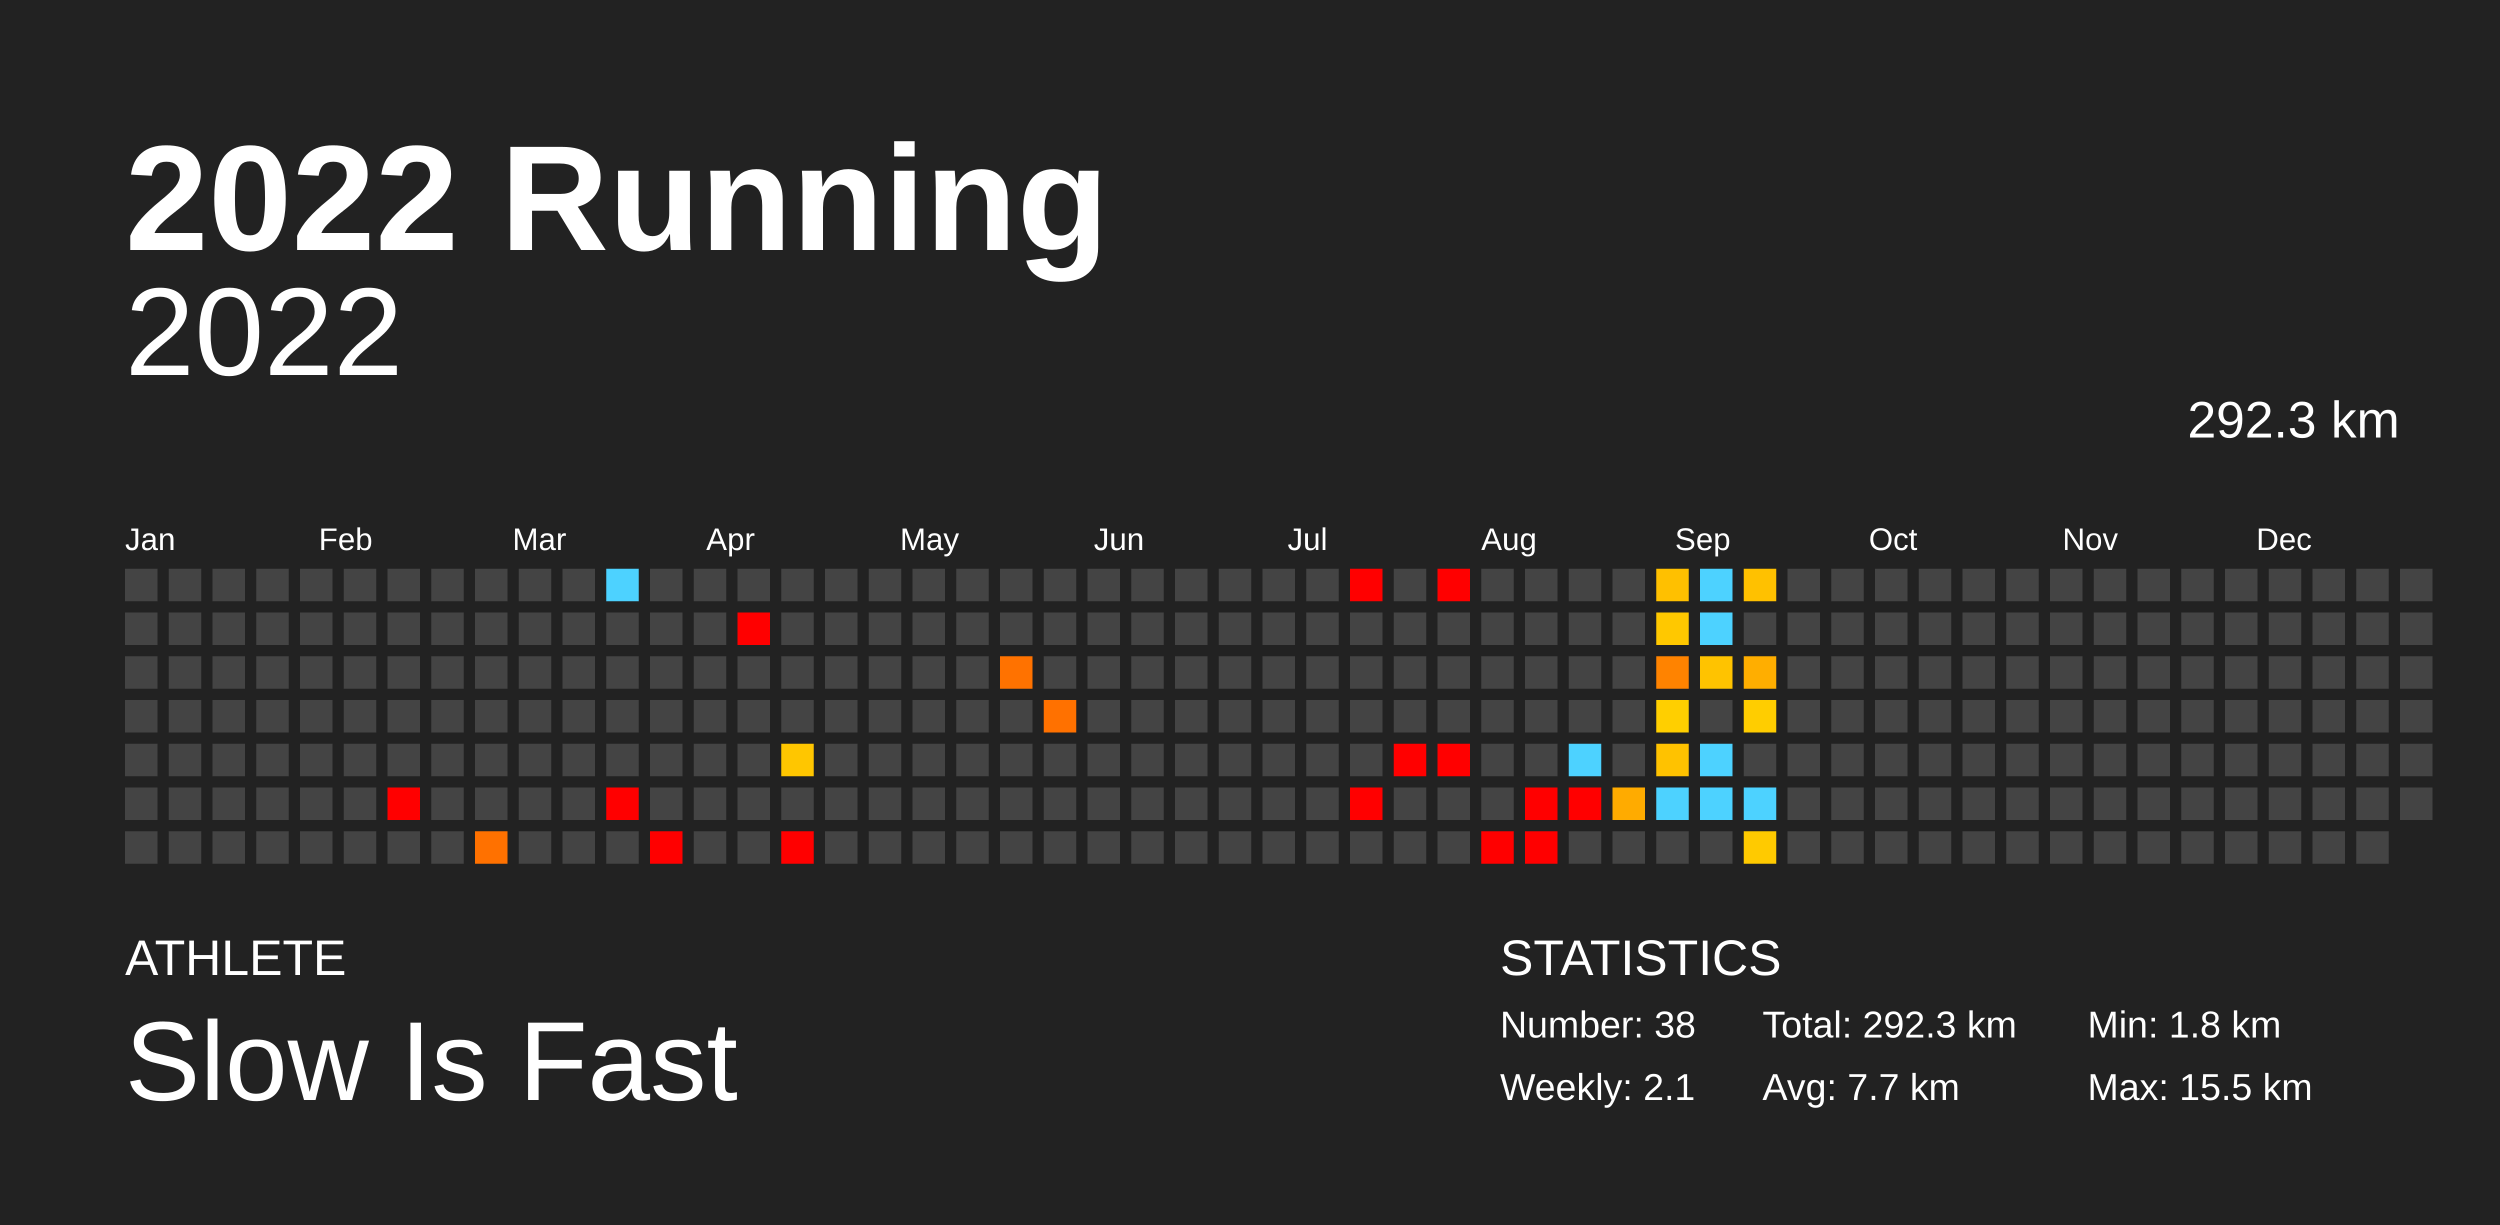
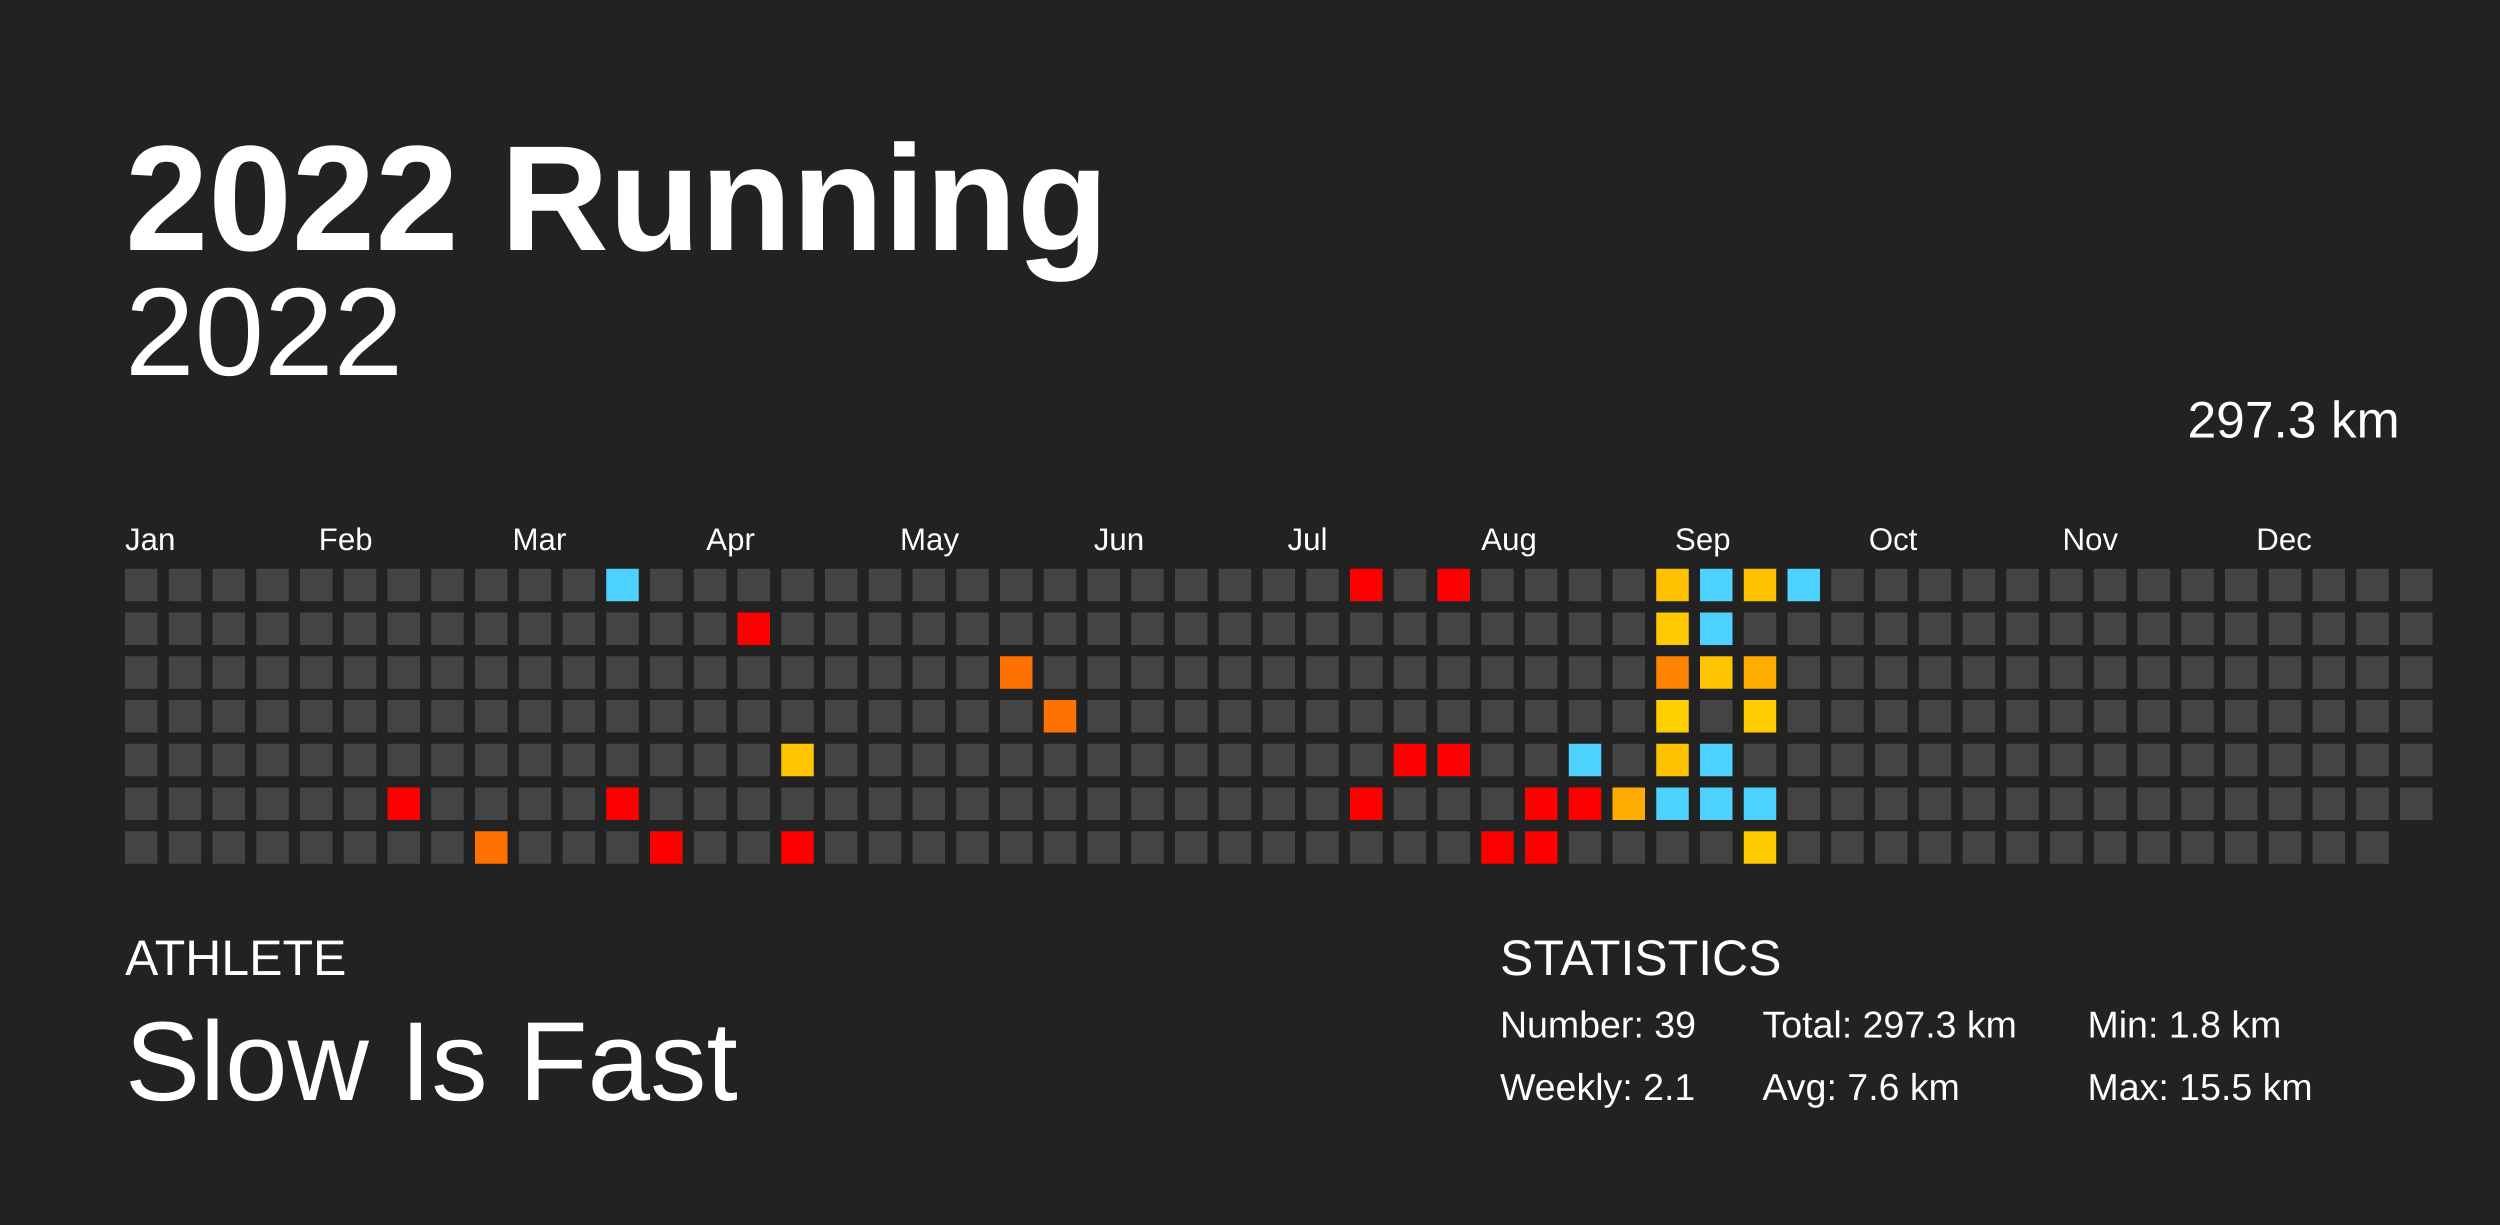
<svg xmlns="http://www.w3.org/2000/svg" baseProfile="full" height="98mm" version="1.1" viewBox="0,0,200,98" width="200mm">
  <defs />
  <rect fill="#222222" height="98" width="200" x="0" y="0" />
  <text fill="#FFFFFF" style="font-size:12px; font-family:Arial; font-weight:bold;" x="10" y="20">2022 Running</text>
  <text fill="#FFFFFF" style="font-size:4px; font-family:Arial" x="10" y="78">ATHLETE</text>
  <text fill="#FFFFFF" style="font-size:9px; font-family:Arial" x="10" y="88">Slow Is Fast</text>
  <text fill="#FFFFFF" style="font-size:4px; font-family:Arial" x="120" y="78">STATISTICS</text>
-   <text fill="#FFFFFF" style="font-size:3px; font-family:Arial" x="120" y="83">Number: 38</text>
+   <text fill="#FFFFFF" style="font-size:3px; font-family:Arial" x="120" y="83">Number: 39</text>
  <text fill="#FFFFFF" style="font-size:3px; font-family:Arial" x="120" y="88">Weekly: 2.1</text>
-   <text fill="#FFFFFF" style="font-size:3px; font-family:Arial" x="141" y="83">Total: 292.3 km</text>
-   <text fill="#FFFFFF" style="font-size:3px; font-family:Arial" x="141" y="88">Avg: 7.7 km</text>
+   <text fill="#FFFFFF" style="font-size:3px; font-family:Arial" x="141" y="83">Total: 297.3 km</text>
+   <text fill="#FFFFFF" style="font-size:3px; font-family:Arial" x="141" y="88">Avg: 7.6 km</text>
  <text fill="#FFFFFF" style="font-size:3px; font-family:Arial" x="167" y="83">Min: 1.8 km</text>
  <text fill="#FFFFFF" style="font-size:3px; font-family:Arial" x="167" y="88">Max: 15.5 km</text>
  <text alignment-baseline="hanging" fill="#FFFFFF" style="font-size:10.0px; font-family:Arial;" x="10" y="30">2022</text>
-   <text alignment-baseline="hanging" fill="#FFFFFF" style="font-size:4.125px; font-family:Arial;" x="175" y="35">292.3 km</text>
+   <text alignment-baseline="hanging" fill="#FFFFFF" style="font-size:4.125px; font-family:Arial;" x="175" y="35">297.3 km</text>
  <text fill="#FFFFFF" style="font-size:2.5px; font-family:Arial" x="10.0" y="44">Jan</text>
  <text fill="#FFFFFF" style="font-size:2.5px; font-family:Arial" x="25.5" y="44">Feb</text>
  <text fill="#FFFFFF" style="font-size:2.5px; font-family:Arial" x="41.0" y="44">Mar</text>
  <text fill="#FFFFFF" style="font-size:2.5px; font-family:Arial" x="56.5" y="44">Apr</text>
  <text fill="#FFFFFF" style="font-size:2.5px; font-family:Arial" x="72.0" y="44">May</text>
  <text fill="#FFFFFF" style="font-size:2.5px; font-family:Arial" x="87.5" y="44">Jun</text>
  <text fill="#FFFFFF" style="font-size:2.5px; font-family:Arial" x="103.0" y="44">Jul</text>
  <text fill="#FFFFFF" style="font-size:2.5px; font-family:Arial" x="118.5" y="44">Aug</text>
  <text fill="#FFFFFF" style="font-size:2.5px; font-family:Arial" x="134.0" y="44">Sep</text>
  <text fill="#FFFFFF" style="font-size:2.5px; font-family:Arial" x="149.5" y="44">Oct</text>
  <text fill="#FFFFFF" style="font-size:2.5px; font-family:Arial" x="165.0" y="44">Nov</text>
  <text fill="#FFFFFF" style="font-size:2.5px; font-family:Arial" x="180.5" y="44">Dec</text>
  <rect fill="#444444" height="2.6" width="2.6" x="10.0" y="45.5" />
  <rect fill="#444444" height="2.6" width="2.6" x="10.0" y="49.0" />
  <rect fill="#444444" height="2.6" width="2.6" x="10.0" y="52.5" />
  <rect fill="#444444" height="2.6" width="2.6" x="10.0" y="56.0" />
  <rect fill="#444444" height="2.6" width="2.6" x="10.0" y="59.5" />
  <rect fill="#444444" height="2.6" width="2.6" x="10.0" y="63.0" />
  <rect fill="#444444" height="2.6" width="2.6" x="10.0" y="66.5" />
  <rect fill="#444444" height="2.6" width="2.6" x="13.5" y="45.5" />
  <rect fill="#444444" height="2.6" width="2.6" x="13.5" y="49.0" />
  <rect fill="#444444" height="2.6" width="2.6" x="13.5" y="52.5" />
  <rect fill="#444444" height="2.6" width="2.6" x="13.5" y="56.0" />
  <rect fill="#444444" height="2.6" width="2.6" x="13.5" y="59.5" />
  <rect fill="#444444" height="2.6" width="2.6" x="13.5" y="63.0" />
  <rect fill="#444444" height="2.6" width="2.6" x="13.5" y="66.5" />
  <rect fill="#444444" height="2.6" width="2.6" x="17.0" y="45.5" />
  <rect fill="#444444" height="2.6" width="2.6" x="17.0" y="49.0" />
  <rect fill="#444444" height="2.6" width="2.6" x="17.0" y="52.5" />
  <rect fill="#444444" height="2.6" width="2.6" x="17.0" y="56.0" />
  <rect fill="#444444" height="2.6" width="2.6" x="17.0" y="59.5" />
  <rect fill="#444444" height="2.6" width="2.6" x="17.0" y="63.0" />
  <rect fill="#444444" height="2.6" width="2.6" x="17.0" y="66.5" />
  <rect fill="#444444" height="2.6" width="2.6" x="20.5" y="45.5" />
  <rect fill="#444444" height="2.6" width="2.6" x="20.5" y="49.0" />
  <rect fill="#444444" height="2.6" width="2.6" x="20.5" y="52.5" />
  <rect fill="#444444" height="2.6" width="2.6" x="20.5" y="56.0" />
  <rect fill="#444444" height="2.6" width="2.6" x="20.5" y="59.5" />
  <rect fill="#444444" height="2.6" width="2.6" x="20.5" y="63.0" />
  <rect fill="#444444" height="2.6" width="2.6" x="20.5" y="66.5" />
  <rect fill="#444444" height="2.6" width="2.6" x="24.0" y="45.5" />
  <rect fill="#444444" height="2.6" width="2.6" x="24.0" y="49.0" />
  <rect fill="#444444" height="2.6" width="2.6" x="24.0" y="52.5" />
  <rect fill="#444444" height="2.6" width="2.6" x="24.0" y="56.0" />
  <rect fill="#444444" height="2.6" width="2.6" x="24.0" y="59.5" />
  <rect fill="#444444" height="2.6" width="2.6" x="24.0" y="63.0" />
  <rect fill="#444444" height="2.6" width="2.6" x="24.0" y="66.5" />
  <rect fill="#444444" height="2.6" width="2.6" x="27.5" y="45.5" />
  <rect fill="#444444" height="2.6" width="2.6" x="27.5" y="49.0" />
  <rect fill="#444444" height="2.6" width="2.6" x="27.5" y="52.5" />
  <rect fill="#444444" height="2.6" width="2.6" x="27.5" y="56.0" />
  <rect fill="#444444" height="2.6" width="2.6" x="27.5" y="59.5" />
  <rect fill="#444444" height="2.6" width="2.6" x="27.5" y="63.0" />
  <rect fill="#444444" height="2.6" width="2.6" x="27.5" y="66.5" />
  <rect fill="#444444" height="2.6" width="2.6" x="31.0" y="45.5" />
  <rect fill="#444444" height="2.6" width="2.6" x="31.0" y="49.0" />
  <rect fill="#444444" height="2.6" width="2.6" x="31.0" y="52.5" />
  <rect fill="#444444" height="2.6" width="2.6" x="31.0" y="56.0" />
  <rect fill="#444444" height="2.6" width="2.6" x="31.0" y="59.5" />
  <rect fill="red" height="2.6" width="2.6" x="31.0" y="63.0" />
  <rect fill="#444444" height="2.6" width="2.6" x="31.0" y="66.5" />
  <rect fill="#444444" height="2.6" width="2.6" x="34.5" y="45.5" />
  <rect fill="#444444" height="2.6" width="2.6" x="34.5" y="49.0" />
  <rect fill="#444444" height="2.6" width="2.6" x="34.5" y="52.5" />
  <rect fill="#444444" height="2.6" width="2.6" x="34.5" y="56.0" />
  <rect fill="#444444" height="2.6" width="2.6" x="34.5" y="59.5" />
  <rect fill="#444444" height="2.6" width="2.6" x="34.5" y="63.0" />
  <rect fill="#444444" height="2.6" width="2.6" x="34.5" y="66.5" />
  <rect fill="#444444" height="2.6" width="2.6" x="38.0" y="45.5" />
  <rect fill="#444444" height="2.6" width="2.6" x="38.0" y="49.0" />
  <rect fill="#444444" height="2.6" width="2.6" x="38.0" y="52.5" />
  <rect fill="#444444" height="2.6" width="2.6" x="38.0" y="56.0" />
  <rect fill="#444444" height="2.6" width="2.6" x="38.0" y="59.5" />
  <rect fill="#444444" height="2.6" width="2.6" x="38.0" y="63.0" />
  <rect fill="#ff7100" height="2.6" width="2.6" x="38.0" y="66.5" />
  <rect fill="#444444" height="2.6" width="2.6" x="41.5" y="45.5" />
  <rect fill="#444444" height="2.6" width="2.6" x="41.5" y="49.0" />
  <rect fill="#444444" height="2.6" width="2.6" x="41.5" y="52.5" />
  <rect fill="#444444" height="2.6" width="2.6" x="41.5" y="56.0" />
  <rect fill="#444444" height="2.6" width="2.6" x="41.5" y="59.5" />
  <rect fill="#444444" height="2.6" width="2.6" x="41.5" y="63.0" />
  <rect fill="#444444" height="2.6" width="2.6" x="41.5" y="66.5" />
  <rect fill="#444444" height="2.6" width="2.6" x="45.0" y="45.5" />
  <rect fill="#444444" height="2.6" width="2.6" x="45.0" y="49.0" />
  <rect fill="#444444" height="2.6" width="2.6" x="45.0" y="52.5" />
  <rect fill="#444444" height="2.6" width="2.6" x="45.0" y="56.0" />
  <rect fill="#444444" height="2.6" width="2.6" x="45.0" y="59.5" />
  <rect fill="#444444" height="2.6" width="2.6" x="45.0" y="63.0" />
  <rect fill="#444444" height="2.6" width="2.6" x="45.0" y="66.5" />
  <rect fill="#4dd2ff" height="2.6" width="2.6" x="48.5" y="45.5" />
  <rect fill="#444444" height="2.6" width="2.6" x="48.5" y="49.0" />
  <rect fill="#444444" height="2.6" width="2.6" x="48.5" y="52.5" />
  <rect fill="#444444" height="2.6" width="2.6" x="48.5" y="56.0" />
  <rect fill="#444444" height="2.6" width="2.6" x="48.5" y="59.5" />
  <rect fill="red" height="2.6" width="2.6" x="48.5" y="63.0" />
  <rect fill="#444444" height="2.6" width="2.6" x="48.5" y="66.5" />
  <rect fill="#444444" height="2.6" width="2.6" x="52.0" y="45.5" />
  <rect fill="#444444" height="2.6" width="2.6" x="52.0" y="49.0" />
  <rect fill="#444444" height="2.6" width="2.6" x="52.0" y="52.5" />
  <rect fill="#444444" height="2.6" width="2.6" x="52.0" y="56.0" />
  <rect fill="#444444" height="2.6" width="2.6" x="52.0" y="59.5" />
  <rect fill="#444444" height="2.6" width="2.6" x="52.0" y="63.0" />
  <rect fill="red" height="2.6" width="2.6" x="52.0" y="66.5" />
  <rect fill="#444444" height="2.6" width="2.6" x="55.5" y="45.5" />
  <rect fill="#444444" height="2.6" width="2.6" x="55.5" y="49.0" />
  <rect fill="#444444" height="2.6" width="2.6" x="55.5" y="52.5" />
  <rect fill="#444444" height="2.6" width="2.6" x="55.5" y="56.0" />
  <rect fill="#444444" height="2.6" width="2.6" x="55.5" y="59.5" />
  <rect fill="#444444" height="2.6" width="2.6" x="55.5" y="63.0" />
  <rect fill="#444444" height="2.6" width="2.6" x="55.5" y="66.5" />
  <rect fill="#444444" height="2.6" width="2.6" x="59.0" y="45.5" />
  <rect fill="red" height="2.6" width="2.6" x="59.0" y="49.0" />
  <rect fill="#444444" height="2.6" width="2.6" x="59.0" y="52.5" />
  <rect fill="#444444" height="2.6" width="2.6" x="59.0" y="56.0" />
  <rect fill="#444444" height="2.6" width="2.6" x="59.0" y="59.5" />
  <rect fill="#444444" height="2.6" width="2.6" x="59.0" y="63.0" />
  <rect fill="#444444" height="2.6" width="2.6" x="59.0" y="66.5" />
  <rect fill="#444444" height="2.6" width="2.6" x="62.5" y="45.5" />
  <rect fill="#444444" height="2.6" width="2.6" x="62.5" y="49.0" />
  <rect fill="#444444" height="2.6" width="2.6" x="62.5" y="52.5" />
  <rect fill="#444444" height="2.6" width="2.6" x="62.5" y="56.0" />
  <rect fill="#ffc600" height="2.6" width="2.6" x="62.5" y="59.5" />
  <rect fill="#444444" height="2.6" width="2.6" x="62.5" y="63.0" />
  <rect fill="red" height="2.6" width="2.6" x="62.5" y="66.5" />
  <rect fill="#444444" height="2.6" width="2.6" x="66.0" y="45.5" />
  <rect fill="#444444" height="2.6" width="2.6" x="66.0" y="49.0" />
  <rect fill="#444444" height="2.6" width="2.6" x="66.0" y="52.5" />
  <rect fill="#444444" height="2.6" width="2.6" x="66.0" y="56.0" />
  <rect fill="#444444" height="2.6" width="2.6" x="66.0" y="59.5" />
  <rect fill="#444444" height="2.6" width="2.6" x="66.0" y="63.0" />
  <rect fill="#444444" height="2.6" width="2.6" x="66.0" y="66.5" />
  <rect fill="#444444" height="2.6" width="2.6" x="69.5" y="45.5" />
  <rect fill="#444444" height="2.6" width="2.6" x="69.5" y="49.0" />
  <rect fill="#444444" height="2.6" width="2.6" x="69.5" y="52.5" />
  <rect fill="#444444" height="2.6" width="2.6" x="69.5" y="56.0" />
  <rect fill="#444444" height="2.6" width="2.6" x="69.5" y="59.5" />
  <rect fill="#444444" height="2.6" width="2.6" x="69.5" y="63.0" />
  <rect fill="#444444" height="2.6" width="2.6" x="69.5" y="66.5" />
  <rect fill="#444444" height="2.6" width="2.6" x="73.0" y="45.5" />
  <rect fill="#444444" height="2.6" width="2.6" x="73.0" y="49.0" />
  <rect fill="#444444" height="2.6" width="2.6" x="73.0" y="52.5" />
  <rect fill="#444444" height="2.6" width="2.6" x="73.0" y="56.0" />
  <rect fill="#444444" height="2.6" width="2.6" x="73.0" y="59.5" />
  <rect fill="#444444" height="2.6" width="2.6" x="73.0" y="63.0" />
  <rect fill="#444444" height="2.6" width="2.6" x="73.0" y="66.5" />
  <rect fill="#444444" height="2.6" width="2.6" x="76.5" y="45.5" />
  <rect fill="#444444" height="2.6" width="2.6" x="76.5" y="49.0" />
  <rect fill="#444444" height="2.6" width="2.6" x="76.5" y="52.5" />
  <rect fill="#444444" height="2.6" width="2.6" x="76.5" y="56.0" />
  <rect fill="#444444" height="2.6" width="2.6" x="76.5" y="59.5" />
  <rect fill="#444444" height="2.6" width="2.6" x="76.5" y="63.0" />
  <rect fill="#444444" height="2.6" width="2.6" x="76.5" y="66.5" />
  <rect fill="#444444" height="2.6" width="2.6" x="80.0" y="45.5" />
  <rect fill="#444444" height="2.6" width="2.6" x="80.0" y="49.0" />
  <rect fill="#ff7200" height="2.6" width="2.6" x="80.0" y="52.5" />
  <rect fill="#444444" height="2.6" width="2.6" x="80.0" y="56.0" />
  <rect fill="#444444" height="2.6" width="2.6" x="80.0" y="59.5" />
  <rect fill="#444444" height="2.6" width="2.6" x="80.0" y="63.0" />
  <rect fill="#444444" height="2.6" width="2.6" x="80.0" y="66.5" />
  <rect fill="#444444" height="2.6" width="2.6" x="83.5" y="45.5" />
  <rect fill="#444444" height="2.6" width="2.6" x="83.5" y="49.0" />
  <rect fill="#444444" height="2.6" width="2.6" x="83.5" y="52.5" />
  <rect fill="#ff7100" height="2.6" width="2.6" x="83.5" y="56.0" />
  <rect fill="#444444" height="2.6" width="2.6" x="83.5" y="59.5" />
  <rect fill="#444444" height="2.6" width="2.6" x="83.5" y="63.0" />
  <rect fill="#444444" height="2.6" width="2.6" x="83.5" y="66.5" />
  <rect fill="#444444" height="2.6" width="2.6" x="87.0" y="45.5" />
  <rect fill="#444444" height="2.6" width="2.6" x="87.0" y="49.0" />
  <rect fill="#444444" height="2.6" width="2.6" x="87.0" y="52.5" />
  <rect fill="#444444" height="2.6" width="2.6" x="87.0" y="56.0" />
  <rect fill="#444444" height="2.6" width="2.6" x="87.0" y="59.5" />
  <rect fill="#444444" height="2.6" width="2.6" x="87.0" y="63.0" />
  <rect fill="#444444" height="2.6" width="2.6" x="87.0" y="66.5" />
  <rect fill="#444444" height="2.6" width="2.6" x="90.5" y="45.5" />
  <rect fill="#444444" height="2.6" width="2.6" x="90.5" y="49.0" />
  <rect fill="#444444" height="2.6" width="2.6" x="90.5" y="52.5" />
  <rect fill="#444444" height="2.6" width="2.6" x="90.5" y="56.0" />
  <rect fill="#444444" height="2.6" width="2.6" x="90.5" y="59.5" />
  <rect fill="#444444" height="2.6" width="2.6" x="90.5" y="63.0" />
  <rect fill="#444444" height="2.6" width="2.6" x="90.5" y="66.5" />
  <rect fill="#444444" height="2.6" width="2.6" x="94.0" y="45.5" />
  <rect fill="#444444" height="2.6" width="2.6" x="94.0" y="49.0" />
  <rect fill="#444444" height="2.6" width="2.6" x="94.0" y="52.5" />
  <rect fill="#444444" height="2.6" width="2.6" x="94.0" y="56.0" />
  <rect fill="#444444" height="2.6" width="2.6" x="94.0" y="59.5" />
  <rect fill="#444444" height="2.6" width="2.6" x="94.0" y="63.0" />
  <rect fill="#444444" height="2.6" width="2.6" x="94.0" y="66.5" />
  <rect fill="#444444" height="2.6" width="2.6" x="97.5" y="45.5" />
  <rect fill="#444444" height="2.6" width="2.6" x="97.5" y="49.0" />
  <rect fill="#444444" height="2.6" width="2.6" x="97.5" y="52.5" />
  <rect fill="#444444" height="2.6" width="2.6" x="97.5" y="56.0" />
  <rect fill="#444444" height="2.6" width="2.6" x="97.5" y="59.5" />
  <rect fill="#444444" height="2.6" width="2.6" x="97.5" y="63.0" />
  <rect fill="#444444" height="2.6" width="2.6" x="97.5" y="66.5" />
  <rect fill="#444444" height="2.6" width="2.6" x="101.0" y="45.5" />
  <rect fill="#444444" height="2.6" width="2.6" x="101.0" y="49.0" />
  <rect fill="#444444" height="2.6" width="2.6" x="101.0" y="52.5" />
  <rect fill="#444444" height="2.6" width="2.6" x="101.0" y="56.0" />
  <rect fill="#444444" height="2.6" width="2.6" x="101.0" y="59.5" />
  <rect fill="#444444" height="2.6" width="2.6" x="101.0" y="63.0" />
  <rect fill="#444444" height="2.6" width="2.6" x="101.0" y="66.5" />
  <rect fill="#444444" height="2.6" width="2.6" x="104.5" y="45.5" />
  <rect fill="#444444" height="2.6" width="2.6" x="104.5" y="49.0" />
  <rect fill="#444444" height="2.6" width="2.6" x="104.5" y="52.5" />
  <rect fill="#444444" height="2.6" width="2.6" x="104.5" y="56.0" />
  <rect fill="#444444" height="2.6" width="2.6" x="104.5" y="59.5" />
  <rect fill="#444444" height="2.6" width="2.6" x="104.5" y="63.0" />
  <rect fill="#444444" height="2.6" width="2.6" x="104.5" y="66.5" />
  <rect fill="red" height="2.6" width="2.6" x="108.0" y="45.5" />
  <rect fill="#444444" height="2.6" width="2.6" x="108.0" y="49.0" />
  <rect fill="#444444" height="2.6" width="2.6" x="108.0" y="52.5" />
  <rect fill="#444444" height="2.6" width="2.6" x="108.0" y="56.0" />
  <rect fill="#444444" height="2.6" width="2.6" x="108.0" y="59.5" />
  <rect fill="red" height="2.6" width="2.6" x="108.0" y="63.0" />
  <rect fill="#444444" height="2.6" width="2.6" x="108.0" y="66.5" />
  <rect fill="#444444" height="2.6" width="2.6" x="111.5" y="45.5" />
  <rect fill="#444444" height="2.6" width="2.6" x="111.5" y="49.0" />
  <rect fill="#444444" height="2.6" width="2.6" x="111.5" y="52.5" />
  <rect fill="#444444" height="2.6" width="2.6" x="111.5" y="56.0" />
  <rect fill="red" height="2.6" width="2.6" x="111.5" y="59.5" />
  <rect fill="#444444" height="2.6" width="2.6" x="111.5" y="63.0" />
  <rect fill="#444444" height="2.6" width="2.6" x="111.5" y="66.5" />
  <rect fill="red" height="2.6" width="2.6" x="115.0" y="45.5" />
  <rect fill="#444444" height="2.6" width="2.6" x="115.0" y="49.0" />
  <rect fill="#444444" height="2.6" width="2.6" x="115.0" y="52.5" />
  <rect fill="#444444" height="2.6" width="2.6" x="115.0" y="56.0" />
  <rect fill="red" height="2.6" width="2.6" x="115.0" y="59.5" />
  <rect fill="#444444" height="2.6" width="2.6" x="115.0" y="63.0" />
  <rect fill="#444444" height="2.6" width="2.6" x="115.0" y="66.5" />
  <rect fill="#444444" height="2.6" width="2.6" x="118.5" y="45.5" />
  <rect fill="#444444" height="2.6" width="2.6" x="118.5" y="49.0" />
  <rect fill="#444444" height="2.6" width="2.6" x="118.5" y="52.5" />
  <rect fill="#444444" height="2.6" width="2.6" x="118.5" y="56.0" />
  <rect fill="#444444" height="2.6" width="2.6" x="118.5" y="59.5" />
  <rect fill="#444444" height="2.6" width="2.6" x="118.5" y="63.0" />
  <rect fill="red" height="2.6" width="2.6" x="118.5" y="66.5" />
  <rect fill="#444444" height="2.6" width="2.6" x="122.0" y="45.5" />
  <rect fill="#444444" height="2.6" width="2.6" x="122.0" y="49.0" />
  <rect fill="#444444" height="2.6" width="2.6" x="122.0" y="52.5" />
  <rect fill="#444444" height="2.6" width="2.6" x="122.0" y="56.0" />
  <rect fill="#444444" height="2.6" width="2.6" x="122.0" y="59.5" />
  <rect fill="red" height="2.6" width="2.6" x="122.0" y="63.0" />
  <rect fill="red" height="2.6" width="2.6" x="122.0" y="66.5" />
  <rect fill="#444444" height="2.6" width="2.6" x="125.5" y="45.5" />
  <rect fill="#444444" height="2.6" width="2.6" x="125.5" y="49.0" />
  <rect fill="#444444" height="2.6" width="2.6" x="125.5" y="52.5" />
  <rect fill="#444444" height="2.6" width="2.6" x="125.5" y="56.0" />
  <rect fill="#4dd2ff" height="2.6" width="2.6" x="125.5" y="59.5" />
  <rect fill="red" height="2.6" width="2.6" x="125.5" y="63.0" />
  <rect fill="#444444" height="2.6" width="2.6" x="125.5" y="66.5" />
  <rect fill="#444444" height="2.6" width="2.6" x="129.0" y="45.5" />
  <rect fill="#444444" height="2.6" width="2.6" x="129.0" y="49.0" />
  <rect fill="#444444" height="2.6" width="2.6" x="129.0" y="52.5" />
  <rect fill="#444444" height="2.6" width="2.6" x="129.0" y="56.0" />
  <rect fill="#444444" height="2.6" width="2.6" x="129.0" y="59.5" />
  <rect fill="#ffab00" height="2.6" width="2.6" x="129.0" y="63.0" />
  <rect fill="#444444" height="2.6" width="2.6" x="129.0" y="66.5" />
  <rect fill="#ffc000" height="2.6" width="2.6" x="132.5" y="45.5" />
  <rect fill="#ffc800" height="2.6" width="2.6" x="132.5" y="49.0" />
  <rect fill="#ff8300" height="2.6" width="2.6" x="132.5" y="52.5" />
  <rect fill="#ffcf00" height="2.6" width="2.6" x="132.5" y="56.0" />
  <rect fill="#ffc200" height="2.6" width="2.6" x="132.5" y="59.5" />
  <rect fill="#4dd2ff" height="2.6" width="2.6" x="132.5" y="63.0" />
  <rect fill="#444444" height="2.6" width="2.6" x="132.5" y="66.5" />
  <rect fill="#4dd2ff" height="2.6" width="2.6" x="136.0" y="45.5" />
  <rect fill="#4dd2ff" height="2.6" width="2.6" x="136.0" y="49.0" />
  <rect fill="#ffc300" height="2.6" width="2.6" x="136.0" y="52.5" />
  <rect fill="#444444" height="2.6" width="2.6" x="136.0" y="56.0" />
  <rect fill="#4dd2ff" height="2.6" width="2.6" x="136.0" y="59.5" />
  <rect fill="#4dd2ff" height="2.6" width="2.6" x="136.0" y="63.0" />
  <rect fill="#444444" height="2.6" width="2.6" x="136.0" y="66.5" />
  <rect fill="#ffc100" height="2.6" width="2.6" x="139.5" y="45.5" />
  <rect fill="#444444" height="2.6" width="2.6" x="139.5" y="49.0" />
  <rect fill="#ffae00" height="2.6" width="2.6" x="139.5" y="52.5" />
  <rect fill="#ffcd00" height="2.6" width="2.6" x="139.5" y="56.0" />
  <rect fill="#444444" height="2.6" width="2.6" x="139.5" y="59.5" />
  <rect fill="#4dd2ff" height="2.6" width="2.6" x="139.5" y="63.0" />
  <rect fill="#ffca00" height="2.6" width="2.6" x="139.5" y="66.5" />
-   <rect fill="#444444" height="2.6" width="2.6" x="143.0" y="45.5" />
+   <rect fill="#4dd2ff" height="2.6" width="2.6" x="143.0" y="45.5" />
  <rect fill="#444444" height="2.6" width="2.6" x="143.0" y="49.0" />
  <rect fill="#444444" height="2.6" width="2.6" x="143.0" y="52.5" />
  <rect fill="#444444" height="2.6" width="2.6" x="143.0" y="56.0" />
  <rect fill="#444444" height="2.6" width="2.6" x="143.0" y="59.5" />
  <rect fill="#444444" height="2.6" width="2.6" x="143.0" y="63.0" />
  <rect fill="#444444" height="2.6" width="2.6" x="143.0" y="66.5" />
  <rect fill="#444444" height="2.6" width="2.6" x="146.5" y="45.5" />
  <rect fill="#444444" height="2.6" width="2.6" x="146.5" y="49.0" />
  <rect fill="#444444" height="2.6" width="2.6" x="146.5" y="52.5" />
  <rect fill="#444444" height="2.6" width="2.6" x="146.5" y="56.0" />
  <rect fill="#444444" height="2.6" width="2.6" x="146.5" y="59.5" />
  <rect fill="#444444" height="2.6" width="2.6" x="146.5" y="63.0" />
  <rect fill="#444444" height="2.6" width="2.6" x="146.5" y="66.5" />
  <rect fill="#444444" height="2.6" width="2.6" x="150.0" y="45.5" />
  <rect fill="#444444" height="2.6" width="2.6" x="150.0" y="49.0" />
  <rect fill="#444444" height="2.6" width="2.6" x="150.0" y="52.5" />
  <rect fill="#444444" height="2.6" width="2.6" x="150.0" y="56.0" />
  <rect fill="#444444" height="2.6" width="2.6" x="150.0" y="59.5" />
  <rect fill="#444444" height="2.6" width="2.6" x="150.0" y="63.0" />
  <rect fill="#444444" height="2.6" width="2.6" x="150.0" y="66.5" />
  <rect fill="#444444" height="2.6" width="2.6" x="153.5" y="45.5" />
  <rect fill="#444444" height="2.6" width="2.6" x="153.5" y="49.0" />
  <rect fill="#444444" height="2.6" width="2.6" x="153.5" y="52.5" />
  <rect fill="#444444" height="2.6" width="2.6" x="153.5" y="56.0" />
  <rect fill="#444444" height="2.6" width="2.6" x="153.5" y="59.5" />
  <rect fill="#444444" height="2.6" width="2.6" x="153.5" y="63.0" />
  <rect fill="#444444" height="2.6" width="2.6" x="153.5" y="66.5" />
  <rect fill="#444444" height="2.6" width="2.6" x="157.0" y="45.5" />
  <rect fill="#444444" height="2.6" width="2.6" x="157.0" y="49.0" />
  <rect fill="#444444" height="2.6" width="2.6" x="157.0" y="52.5" />
  <rect fill="#444444" height="2.6" width="2.6" x="157.0" y="56.0" />
  <rect fill="#444444" height="2.6" width="2.6" x="157.0" y="59.5" />
  <rect fill="#444444" height="2.6" width="2.6" x="157.0" y="63.0" />
  <rect fill="#444444" height="2.6" width="2.6" x="157.0" y="66.5" />
  <rect fill="#444444" height="2.6" width="2.6" x="160.5" y="45.5" />
  <rect fill="#444444" height="2.6" width="2.6" x="160.5" y="49.0" />
  <rect fill="#444444" height="2.6" width="2.6" x="160.5" y="52.5" />
  <rect fill="#444444" height="2.6" width="2.6" x="160.5" y="56.0" />
  <rect fill="#444444" height="2.6" width="2.6" x="160.5" y="59.5" />
  <rect fill="#444444" height="2.6" width="2.6" x="160.5" y="63.0" />
  <rect fill="#444444" height="2.6" width="2.6" x="160.5" y="66.5" />
  <rect fill="#444444" height="2.6" width="2.6" x="164.0" y="45.5" />
  <rect fill="#444444" height="2.6" width="2.6" x="164.0" y="49.0" />
  <rect fill="#444444" height="2.6" width="2.6" x="164.0" y="52.5" />
  <rect fill="#444444" height="2.6" width="2.6" x="164.0" y="56.0" />
  <rect fill="#444444" height="2.6" width="2.6" x="164.0" y="59.5" />
  <rect fill="#444444" height="2.6" width="2.6" x="164.0" y="63.0" />
  <rect fill="#444444" height="2.6" width="2.6" x="164.0" y="66.5" />
  <rect fill="#444444" height="2.6" width="2.6" x="167.5" y="45.5" />
  <rect fill="#444444" height="2.6" width="2.6" x="167.5" y="49.0" />
  <rect fill="#444444" height="2.6" width="2.6" x="167.5" y="52.5" />
  <rect fill="#444444" height="2.6" width="2.6" x="167.5" y="56.0" />
  <rect fill="#444444" height="2.6" width="2.6" x="167.5" y="59.5" />
  <rect fill="#444444" height="2.6" width="2.6" x="167.5" y="63.0" />
  <rect fill="#444444" height="2.6" width="2.6" x="167.5" y="66.5" />
  <rect fill="#444444" height="2.6" width="2.6" x="171.0" y="45.5" />
  <rect fill="#444444" height="2.6" width="2.6" x="171.0" y="49.0" />
  <rect fill="#444444" height="2.6" width="2.6" x="171.0" y="52.5" />
  <rect fill="#444444" height="2.6" width="2.6" x="171.0" y="56.0" />
  <rect fill="#444444" height="2.6" width="2.6" x="171.0" y="59.5" />
  <rect fill="#444444" height="2.6" width="2.6" x="171.0" y="63.0" />
  <rect fill="#444444" height="2.6" width="2.6" x="171.0" y="66.5" />
  <rect fill="#444444" height="2.6" width="2.6" x="174.5" y="45.5" />
  <rect fill="#444444" height="2.6" width="2.6" x="174.5" y="49.0" />
  <rect fill="#444444" height="2.6" width="2.6" x="174.5" y="52.5" />
  <rect fill="#444444" height="2.6" width="2.6" x="174.5" y="56.0" />
  <rect fill="#444444" height="2.6" width="2.6" x="174.5" y="59.5" />
  <rect fill="#444444" height="2.6" width="2.6" x="174.5" y="63.0" />
  <rect fill="#444444" height="2.6" width="2.6" x="174.5" y="66.5" />
  <rect fill="#444444" height="2.6" width="2.6" x="178.0" y="45.5" />
  <rect fill="#444444" height="2.6" width="2.6" x="178.0" y="49.0" />
  <rect fill="#444444" height="2.6" width="2.6" x="178.0" y="52.5" />
  <rect fill="#444444" height="2.6" width="2.6" x="178.0" y="56.0" />
  <rect fill="#444444" height="2.6" width="2.6" x="178.0" y="59.5" />
  <rect fill="#444444" height="2.6" width="2.6" x="178.0" y="63.0" />
  <rect fill="#444444" height="2.6" width="2.6" x="178.0" y="66.5" />
  <rect fill="#444444" height="2.6" width="2.6" x="181.5" y="45.5" />
  <rect fill="#444444" height="2.6" width="2.6" x="181.5" y="49.0" />
  <rect fill="#444444" height="2.6" width="2.6" x="181.5" y="52.5" />
  <rect fill="#444444" height="2.6" width="2.6" x="181.5" y="56.0" />
  <rect fill="#444444" height="2.6" width="2.6" x="181.5" y="59.5" />
  <rect fill="#444444" height="2.6" width="2.6" x="181.5" y="63.0" />
  <rect fill="#444444" height="2.6" width="2.6" x="181.5" y="66.5" />
  <rect fill="#444444" height="2.6" width="2.6" x="185.0" y="45.5" />
  <rect fill="#444444" height="2.6" width="2.6" x="185.0" y="49.0" />
  <rect fill="#444444" height="2.6" width="2.6" x="185.0" y="52.5" />
  <rect fill="#444444" height="2.6" width="2.6" x="185.0" y="56.0" />
  <rect fill="#444444" height="2.6" width="2.6" x="185.0" y="59.5" />
  <rect fill="#444444" height="2.6" width="2.6" x="185.0" y="63.0" />
  <rect fill="#444444" height="2.6" width="2.6" x="185.0" y="66.5" />
  <rect fill="#444444" height="2.6" width="2.6" x="188.5" y="45.5" />
  <rect fill="#444444" height="2.6" width="2.6" x="188.5" y="49.0" />
  <rect fill="#444444" height="2.6" width="2.6" x="188.5" y="52.5" />
  <rect fill="#444444" height="2.6" width="2.6" x="188.5" y="56.0" />
  <rect fill="#444444" height="2.6" width="2.6" x="188.5" y="59.5" />
  <rect fill="#444444" height="2.6" width="2.6" x="188.5" y="63.0" />
  <rect fill="#444444" height="2.6" width="2.6" x="188.5" y="66.5" />
  <rect fill="#444444" height="2.6" width="2.6" x="192.0" y="45.5" />
  <rect fill="#444444" height="2.6" width="2.6" x="192.0" y="49.0" />
  <rect fill="#444444" height="2.6" width="2.6" x="192.0" y="52.5" />
  <rect fill="#444444" height="2.6" width="2.6" x="192.0" y="56.0" />
  <rect fill="#444444" height="2.6" width="2.6" x="192.0" y="59.5" />
  <rect fill="#444444" height="2.6" width="2.6" x="192.0" y="63.0" />
</svg>
